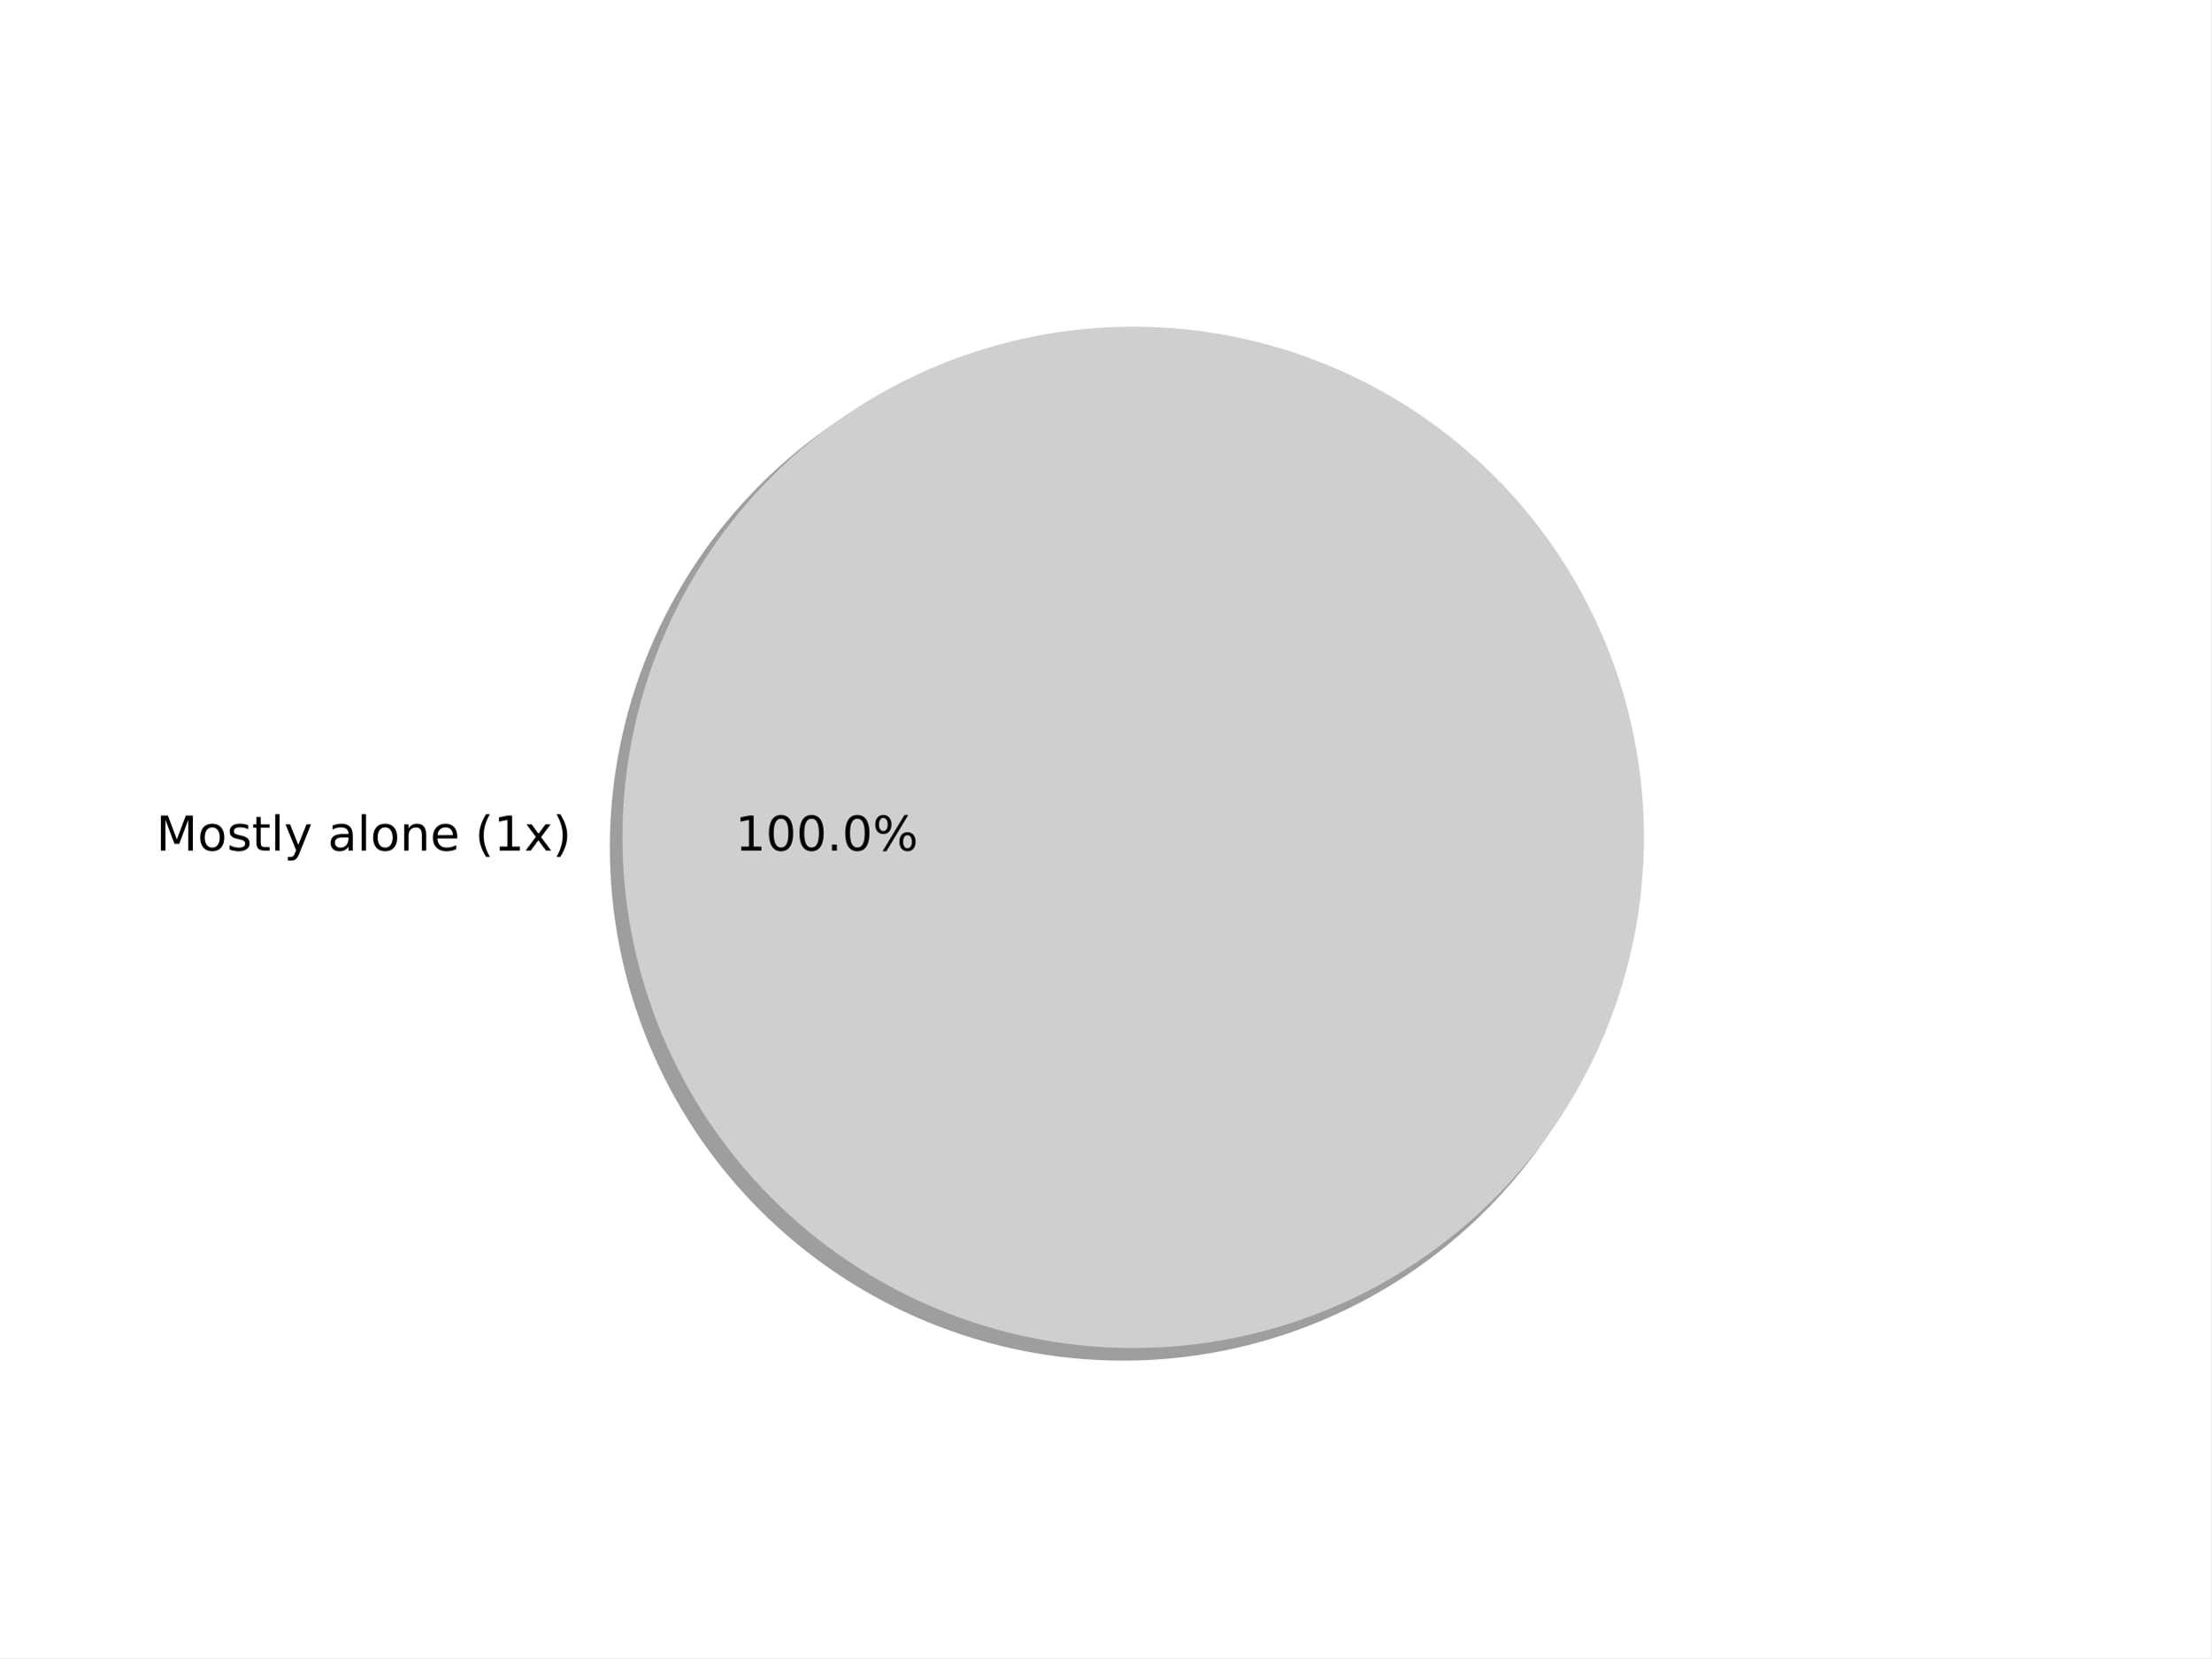
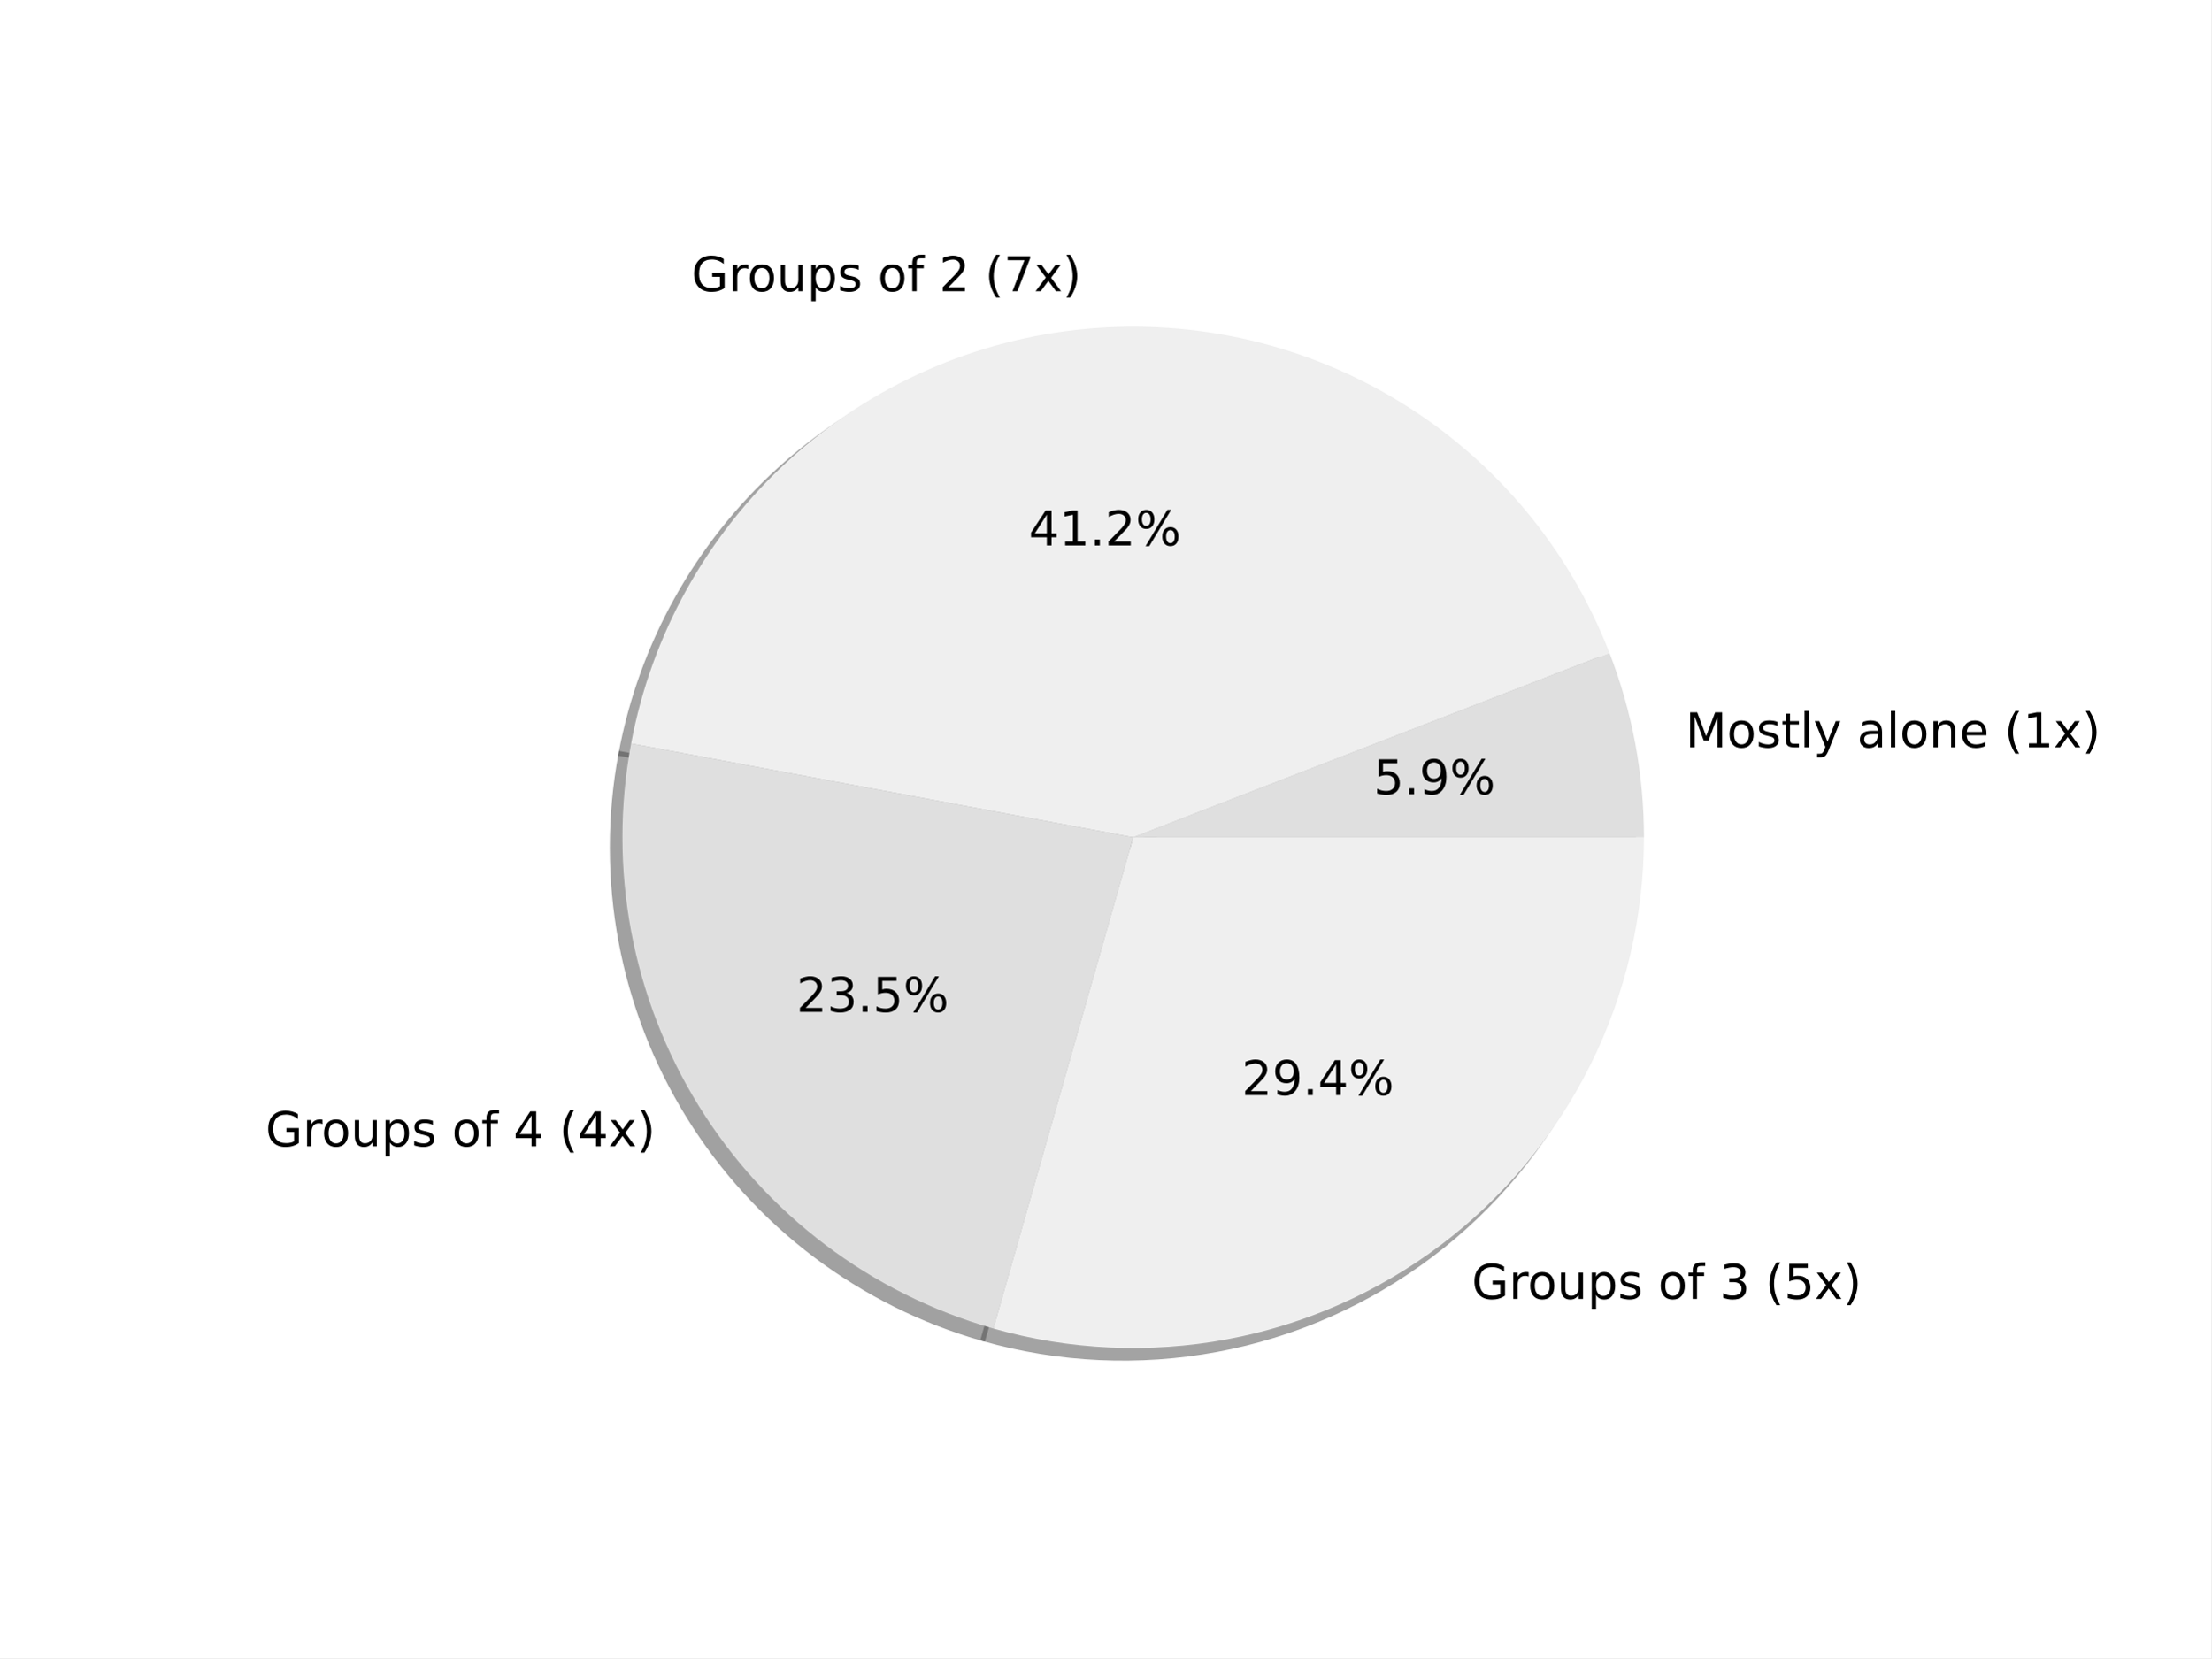
<svg xmlns="http://www.w3.org/2000/svg" xmlns:xlink="http://www.w3.org/1999/xlink" width="460.8pt" height="345.6pt" viewBox="0 0 460.8 345.6" version="1.1">
  <defs>
    <style type="text/css">*{stroke-linejoin: round; stroke-linecap: butt}</style>
  </defs>
  <g id="figure_1">
    <g id="patch_1">
      <path d="M 0 345.6  L 460.8 345.6  L 460.8 0  L 0 0  z " style="fill: #ffffff" />
    </g>
    <g id="axes_1">
      <g id="patch_2">
-         <path d="M 340.476 176.657  C 340.476 162.679 337.723 148.836 332.373 135.922  C 327.024 123.008 319.183 111.273 309.299 101.389  C 299.415 91.505 287.68 83.664 274.766 78.315  C 261.852 72.965 248.009 70.212 234.031 70.212  C 220.053 70.212 206.211 72.965 193.296 78.315  C 180.382 83.664 168.647 91.505 158.763 101.389  C 148.879 111.273 141.038 123.008 135.689 135.922  C 130.34 148.836 127.586 162.679 127.586 176.657  C 127.586 190.635 130.34 204.477 135.689 217.392  C 141.038 230.306 148.879 242.041 158.763 251.925  C 168.647 261.809 180.382 269.65 193.296 274.999  C 206.211 280.348 220.053 283.102 234.031 283.102  C 248.009 283.102 261.852 280.348 274.766 274.999  C 287.68 269.65 299.415 261.809 309.299 251.925  C 319.183 242.041 327.024 230.306 332.373 217.392  C 337.723 204.477 340.476 190.635 340.476 176.657  M 234.031 176.657  M 340.476 176.657  z " style="fill: #3e3e3e; opacity: 0.5; stroke: #3e3e3e; stroke-linejoin: miter" />
+         <path d="M 340.476 176.657  C 340.476 170.095 339.869 163.548 338.663 157.098  C 337.458 150.648 335.658 144.323 333.288 138.205  L 234.031 176.657  L 340.476 176.657  z " style="fill: #434343; opacity: 0.5; stroke: #434343; stroke-linejoin: miter" />
      </g>
      <g id="patch_3">
-         <path d="M 342.605 174.528  C 342.605 160.55 339.851 146.708 334.502 133.793  C 329.153 120.879 321.312 109.144 311.428 99.26  C 301.544 89.376 289.809 81.535 276.895 76.186  C 263.98 70.837 250.138 68.083 236.16 68.083  C 222.182 68.083 208.34 70.837 195.425 76.186  C 182.511 81.535 170.776 89.376 160.892 99.26  C 151.008 109.144 143.167 120.879 137.818 133.793  C 132.469 146.708 129.715 160.55 129.715 174.528  C 129.715 188.506 132.469 202.348 137.818 215.263  C 143.167 228.177 151.008 239.912 160.892 249.796  C 170.776 259.68 182.511 267.521 195.425 272.87  C 208.34 278.219 222.182 280.973 236.16 280.973  C 250.138 280.973 263.98 278.219 276.895 272.87  C 289.809 267.521 301.544 259.68 311.428 249.796  C 321.312 239.912 329.153 228.177 334.502 215.263  C 339.851 202.348 342.605 188.506 342.605 174.528  M 236.16 174.528  M 342.605 174.528  z " style="fill: #cfcfcf" />
+         <path d="M 333.288 138.205  C 324.926 116.62 309.748 98.341 290.067 86.156  C 270.387 73.97 247.258 68.53 224.21 70.666  C 201.161 72.802 179.426 82.399 162.32 97.993  C 145.213 113.588 133.652 134.344 129.399 157.098  L 234.031 176.657  L 333.288 138.205  z " style="fill: #484848; opacity: 0.5; stroke: #484848; stroke-linejoin: miter" />
+       </g>
+       <g id="patch_4">
+         <path d="M 129.399 157.098  C 124.525 183.169 129.568 210.143 143.53 232.693  C 157.492 255.243 179.391 271.78 204.901 279.038  L 234.031 176.657  L 129.399 157.098  z " style="fill: #434343; opacity: 0.5; stroke: #434343; stroke-linejoin: miter" />
+       </g>
+       <g id="patch_5">
+         <path d="M 204.901 279.038  C 220.738 283.544 237.406 284.315 253.59 281.289  C 269.775 278.264 285.039 271.524 298.178 261.602  C 311.318 251.679 321.978 238.842 329.317 224.103  C 336.656 209.365 340.476 193.122 340.476 176.657  L 234.031 176.657  L 204.901 279.038  z " style="fill: #484848; opacity: 0.5; stroke: #484848; stroke-linejoin: miter" />
+       </g>
+       <g id="patch_6">
+         <path d="M 342.605 174.528  C 342.605 167.966 341.998 161.419 340.792 154.969  C 339.587 148.519 337.787 142.194 335.417 136.076  L 236.16 174.528  L 342.605 174.528  z " style="fill: #dfdfdf" />
+       </g>
+       <g id="patch_7">
+         <path d="M 335.417 136.076  C 327.055 114.491 311.876 96.212 292.196 84.027  C 272.516 71.841 249.387 66.401 226.339 68.537  C 203.29 70.673 181.555 80.27 164.449 95.864  C 147.342 111.459 135.781 132.215 131.528 154.969  L 236.16 174.528  L 335.417 136.076  z " style="fill: #efefef" />
+       </g>
+       <g id="patch_8">
+         <path d="M 131.528 154.969  C 126.654 181.04 131.696 208.014 145.659 230.564  C 159.621 253.114 181.52 269.651 207.03 276.909  L 236.16 174.528  L 131.528 154.969  z " style="fill: #dfdfdf" />
+       </g>
+       <g id="patch_9">
+         <path d="M 207.03 276.909  C 222.866 281.415 239.535 282.186 255.719 279.16  C 271.904 276.135 287.168 269.395 300.307 259.473  C 313.447 249.55 324.106 236.713 331.445 221.975  C 338.785 207.236 342.605 190.993 342.605 174.528  L 236.16 174.528  L 207.03 276.909  z " style="fill: #efefef" />
      </g>
      <g id="matplotlib.axis_1" />
      <g id="matplotlib.axis_2" />
      <g id="text_1">
-         <g transform="translate(32.54103 177.2874)scale(0.1 -0.1)">
+         <g transform="translate(351.2556 155.7723)scale(0.1 -0.1)">
          <defs>
            <path id="DejaVuSans-4d" d="M 628 4666  L 1569 4666  L 2759 1491  L 3956 4666  L 4897 4666  L 4897 0  L 4281 0  L 4281 4097  L 3078 897  L 2444 897  L 1241 4097  L 1241 0  L 628 0  L 628 4666  z " transform="scale(0.015625)" />
            <path id="DejaVuSans-6f" d="M 1959 3097  Q 1497 3097 1228 2736  Q 959 2375 959 1747  Q 959 1119 1226 758  Q 1494 397 1959 397  Q 2419 397 2687 759  Q 2956 1122 2956 1747  Q 2956 2369 2687 2733  Q 2419 3097 1959 3097  z M 1959 3584  Q 2709 3584 3137 3096  Q 3566 2609 3566 1747  Q 3566 888 3137 398  Q 2709 -91 1959 -91  Q 1206 -91 779 398  Q 353 888 353 1747  Q 353 2609 779 3096  Q 1206 3584 1959 3584  z " transform="scale(0.015625)" />
            <path id="DejaVuSans-73" d="M 2834 3397  L 2834 2853  Q 2591 2978 2328 3040  Q 2066 3103 1784 3103  Q 1356 3103 1142 2972  Q 928 2841 928 2578  Q 928 2378 1081 2264  Q 1234 2150 1697 2047  L 1894 2003  Q 2506 1872 2764 1633  Q 3022 1394 3022 966  Q 3022 478 2636 193  Q 2250 -91 1575 -91  Q 1294 -91 989 -36  Q 684 19 347 128  L 347 722  Q 666 556 975 473  Q 1284 391 1588 391  Q 1994 391 2212 530  Q 2431 669 2431 922  Q 2431 1156 2273 1281  Q 2116 1406 1581 1522  L 1381 1569  Q 847 1681 609 1914  Q 372 2147 372 2553  Q 372 3047 722 3315  Q 1072 3584 1716 3584  Q 2034 3584 2315 3537  Q 2597 3491 2834 3397  z " transform="scale(0.015625)" />
            <path id="DejaVuSans-74" d="M 1172 4494  L 1172 3500  L 2356 3500  L 2356 3053  L 1172 3053  L 1172 1153  Q 1172 725 1289 603  Q 1406 481 1766 481  L 2356 481  L 2356 0  L 1766 0  Q 1100 0 847 248  Q 594 497 594 1153  L 594 3053  L 172 3053  L 172 3500  L 594 3500  L 594 4494  L 1172 4494  z " transform="scale(0.015625)" />
            <path id="DejaVuSans-6c" d="M 603 4863  L 1178 4863  L 1178 0  L 603 0  L 603 4863  z " transform="scale(0.015625)" />
            <path id="DejaVuSans-79" d="M 2059 -325  Q 1816 -950 1584 -1140  Q 1353 -1331 966 -1331  L 506 -1331  L 506 -850  L 844 -850  Q 1081 -850 1212 -737  Q 1344 -625 1503 -206  L 1606 56  L 191 3500  L 800 3500  L 1894 763  L 2988 3500  L 3597 3500  L 2059 -325  z " transform="scale(0.015625)" />
            <path id="DejaVuSans-20" transform="scale(0.015625)" />
            <path id="DejaVuSans-61" d="M 2194 1759  Q 1497 1759 1228 1600  Q 959 1441 959 1056  Q 959 750 1161 570  Q 1363 391 1709 391  Q 2188 391 2477 730  Q 2766 1069 2766 1631  L 2766 1759  L 2194 1759  z M 3341 1997  L 3341 0  L 2766 0  L 2766 531  Q 2569 213 2275 61  Q 1981 -91 1556 -91  Q 1019 -91 701 211  Q 384 513 384 1019  Q 384 1609 779 1909  Q 1175 2209 1959 2209  L 2766 2209  L 2766 2266  Q 2766 2663 2505 2880  Q 2244 3097 1772 3097  Q 1472 3097 1187 3025  Q 903 2953 641 2809  L 641 3341  Q 956 3463 1253 3523  Q 1550 3584 1831 3584  Q 2591 3584 2966 3190  Q 3341 2797 3341 1997  z " transform="scale(0.015625)" />
            <path id="DejaVuSans-6e" d="M 3513 2113  L 3513 0  L 2938 0  L 2938 2094  Q 2938 2591 2744 2837  Q 2550 3084 2163 3084  Q 1697 3084 1428 2787  Q 1159 2491 1159 1978  L 1159 0  L 581 0  L 581 3500  L 1159 3500  L 1159 2956  Q 1366 3272 1645 3428  Q 1925 3584 2291 3584  Q 2894 3584 3203 3211  Q 3513 2838 3513 2113  z " transform="scale(0.015625)" />
            <path id="DejaVuSans-65" d="M 3597 1894  L 3597 1613  L 953 1613  Q 991 1019 1311 708  Q 1631 397 2203 397  Q 2534 397 2845 478  Q 3156 559 3463 722  L 3463 178  Q 3153 47 2828 -22  Q 2503 -91 2169 -91  Q 1331 -91 842 396  Q 353 884 353 1716  Q 353 2575 817 3079  Q 1281 3584 2069 3584  Q 2775 3584 3186 3129  Q 3597 2675 3597 1894  z M 3022 2063  Q 3016 2534 2758 2815  Q 2500 3097 2075 3097  Q 1594 3097 1305 2825  Q 1016 2553 972 2059  L 3022 2063  z " transform="scale(0.015625)" />
            <path id="DejaVuSans-28" d="M 1984 4856  Q 1566 4138 1362 3434  Q 1159 2731 1159 2009  Q 1159 1288 1364 580  Q 1569 -128 1984 -844  L 1484 -844  Q 1016 -109 783 600  Q 550 1309 550 2009  Q 550 2706 781 3412  Q 1013 4119 1484 4856  L 1984 4856  z " transform="scale(0.015625)" />
            <path id="DejaVuSans-31" d="M 794 531  L 1825 531  L 1825 4091  L 703 3866  L 703 4441  L 1819 4666  L 2450 4666  L 2450 531  L 3481 531  L 3481 0  L 794 0  L 794 531  z " transform="scale(0.015625)" />
            <path id="DejaVuSans-78" d="M 3513 3500  L 2247 1797  L 3578 0  L 2900 0  L 1881 1375  L 863 0  L 184 0  L 1544 1831  L 300 3500  L 978 3500  L 1906 2253  L 2834 3500  L 3513 3500  z " transform="scale(0.015625)" />
            <path id="DejaVuSans-29" d="M 513 4856  L 1013 4856  Q 1481 4119 1714 3412  Q 1947 2706 1947 2009  Q 1947 1309 1714 600  Q 1481 -109 1013 -844  L 513 -844  Q 928 -128 1133 580  Q 1338 1288 1338 2009  Q 1338 2731 1133 3434  Q 928 4138 513 4856  z " transform="scale(0.015625)" />
          </defs>
          <use xlink:href="#DejaVuSans-4d" />
          <use xlink:href="#DejaVuSans-6f" x="86.279" />
          <use xlink:href="#DejaVuSans-73" x="147.461" />
          <use xlink:href="#DejaVuSans-74" x="199.561" />
          <use xlink:href="#DejaVuSans-6c" x="238.77" />
          <use xlink:href="#DejaVuSans-79" x="266.553" />
          <use xlink:href="#DejaVuSans-20" x="325.732" />
          <use xlink:href="#DejaVuSans-61" x="357.52" />
          <use xlink:href="#DejaVuSans-6c" x="418.799" />
          <use xlink:href="#DejaVuSans-6f" x="446.582" />
          <use xlink:href="#DejaVuSans-6e" x="507.764" />
          <use xlink:href="#DejaVuSans-65" x="571.143" />
          <use xlink:href="#DejaVuSans-20" x="632.666" />
          <use xlink:href="#DejaVuSans-28" x="664.453" />
          <use xlink:href="#DejaVuSans-31" x="703.467" />
          <use xlink:href="#DejaVuSans-78" x="767.09" />
          <use xlink:href="#DejaVuSans-29" x="826.27" />
        </g>
      </g>
      <g id="text_2">
-         <g transform="translate(153.2283 177.2874)scale(0.1 -0.1)">
+         <g transform="translate(286.2371 165.5519)scale(0.1 -0.1)">
          <defs>
-             <path id="DejaVuSans-30" d="M 2034 4250  Q 1547 4250 1301 3770  Q 1056 3291 1056 2328  Q 1056 1369 1301 889  Q 1547 409 2034 409  Q 2525 409 2770 889  Q 3016 1369 3016 2328  Q 3016 3291 2770 3770  Q 2525 4250 2034 4250  z M 2034 4750  Q 2819 4750 3233 4129  Q 3647 3509 3647 2328  Q 3647 1150 3233 529  Q 2819 -91 2034 -91  Q 1250 -91 836 529  Q 422 1150 422 2328  Q 422 3509 836 4129  Q 1250 4750 2034 4750  z " transform="scale(0.015625)" />
+             <path id="DejaVuSans-35" d="M 691 4666  L 3169 4666  L 3169 4134  L 1269 4134  L 1269 2991  Q 1406 3038 1543 3061  Q 1681 3084 1819 3084  Q 2600 3084 3056 2656  Q 3513 2228 3513 1497  Q 3513 744 3044 326  Q 2575 -91 1722 -91  Q 1428 -91 1123 -41  Q 819 9 494 109  L 494 744  Q 775 591 1075 516  Q 1375 441 1709 441  Q 2250 441 2565 725  Q 2881 1009 2881 1497  Q 2881 1984 2565 2268  Q 2250 2553 1709 2553  Q 1456 2553 1204 2497  Q 953 2441 691 2322  L 691 4666  z " transform="scale(0.015625)" />
            <path id="DejaVuSans-2e" d="M 684 794  L 1344 794  L 1344 0  L 684 0  L 684 794  z " transform="scale(0.015625)" />
+             <path id="DejaVuSans-39" d="M 703 97  L 703 672  Q 941 559 1184 500  Q 1428 441 1663 441  Q 2288 441 2617 861  Q 2947 1281 2994 2138  Q 2813 1869 2534 1725  Q 2256 1581 1919 1581  Q 1219 1581 811 2004  Q 403 2428 403 3163  Q 403 3881 828 4315  Q 1253 4750 1959 4750  Q 2769 4750 3195 4129  Q 3622 3509 3622 2328  Q 3622 1225 3098 567  Q 2575 -91 1691 -91  Q 1453 -91 1209 -44  Q 966 3 703 97  z M 1959 2075  Q 2384 2075 2632 2365  Q 2881 2656 2881 3163  Q 2881 3666 2632 3958  Q 2384 4250 1959 4250  Q 1534 4250 1286 3958  Q 1038 3666 1038 3163  Q 1038 2656 1286 2365  Q 1534 2075 1959 2075  z " transform="scale(0.015625)" />
            <path id="DejaVuSans-25" d="M 4653 2053  Q 4381 2053 4226 1822  Q 4072 1591 4072 1178  Q 4072 772 4226 539  Q 4381 306 4653 306  Q 4919 306 5073 539  Q 5228 772 5228 1178  Q 5228 1588 5073 1820  Q 4919 2053 4653 2053  z M 4653 2450  Q 5147 2450 5437 2106  Q 5728 1763 5728 1178  Q 5728 594 5436 251  Q 5144 -91 4653 -91  Q 4153 -91 3862 251  Q 3572 594 3572 1178  Q 3572 1766 3864 2108  Q 4156 2450 4653 2450  z M 1428 4353  Q 1159 4353 1004 4120  Q 850 3888 850 3481  Q 850 3069 1003 2837  Q 1156 2606 1428 2606  Q 1700 2606 1854 2837  Q 2009 3069 2009 3481  Q 2009 3884 1853 4118  Q 1697 4353 1428 4353  z M 4250 4750  L 4750 4750  L 1831 -91  L 1331 -91  L 4250 4750  z M 1428 4750  Q 1922 4750 2215 4408  Q 2509 4066 2509 3481  Q 2509 2891 2217 2550  Q 1925 2209 1428 2209  Q 931 2209 642 2551  Q 353 2894 353 3481  Q 353 4063 643 4406  Q 934 4750 1428 4750  z " transform="scale(0.015625)" />
          </defs>
-           <use xlink:href="#DejaVuSans-31" />
-           <use xlink:href="#DejaVuSans-30" x="63.623" />
-           <use xlink:href="#DejaVuSans-30" x="127.246" />
-           <use xlink:href="#DejaVuSans-2e" x="190.869" />
-           <use xlink:href="#DejaVuSans-30" x="222.656" />
-           <use xlink:href="#DejaVuSans-25" x="286.279" />
+           <use xlink:href="#DejaVuSans-35" />
+           <use xlink:href="#DejaVuSans-2e" x="63.623" />
+           <use xlink:href="#DejaVuSans-39" x="95.41" />
+           <use xlink:href="#DejaVuSans-25" x="159.033" />
+         </g>
+       </g>
+       <g id="text_3">
+         <g transform="translate(144.0876 60.69758)scale(0.1 -0.1)">
+           <defs>
+             <path id="DejaVuSans-47" d="M 3809 666  L 3809 1919  L 2778 1919  L 2778 2438  L 4434 2438  L 4434 434  Q 4069 175 3628 42  Q 3188 -91 2688 -91  Q 1594 -91 976 548  Q 359 1188 359 2328  Q 359 3472 976 4111  Q 1594 4750 2688 4750  Q 3144 4750 3555 4637  Q 3966 4525 4313 4306  L 4313 3634  Q 3963 3931 3569 4081  Q 3175 4231 2741 4231  Q 1884 4231 1454 3753  Q 1025 3275 1025 2328  Q 1025 1384 1454 906  Q 1884 428 2741 428  Q 3075 428 3337 486  Q 3600 544 3809 666  z " transform="scale(0.015625)" />
+             <path id="DejaVuSans-72" d="M 2631 2963  Q 2534 3019 2420 3045  Q 2306 3072 2169 3072  Q 1681 3072 1420 2755  Q 1159 2438 1159 1844  L 1159 0  L 581 0  L 581 3500  L 1159 3500  L 1159 2956  Q 1341 3275 1631 3429  Q 1922 3584 2338 3584  Q 2397 3584 2469 3576  Q 2541 3569 2628 3553  L 2631 2963  z " transform="scale(0.015625)" />
+             <path id="DejaVuSans-75" d="M 544 1381  L 544 3500  L 1119 3500  L 1119 1403  Q 1119 906 1312 657  Q 1506 409 1894 409  Q 2359 409 2629 706  Q 2900 1003 2900 1516  L 2900 3500  L 3475 3500  L 3475 0  L 2900 0  L 2900 538  Q 2691 219 2414 64  Q 2138 -91 1772 -91  Q 1169 -91 856 284  Q 544 659 544 1381  z M 1991 3584  L 1991 3584  z " transform="scale(0.015625)" />
+             <path id="DejaVuSans-70" d="M 1159 525  L 1159 -1331  L 581 -1331  L 581 3500  L 1159 3500  L 1159 2969  Q 1341 3281 1617 3432  Q 1894 3584 2278 3584  Q 2916 3584 3314 3078  Q 3713 2572 3713 1747  Q 3713 922 3314 415  Q 2916 -91 2278 -91  Q 1894 -91 1617 61  Q 1341 213 1159 525  z M 3116 1747  Q 3116 2381 2855 2742  Q 2594 3103 2138 3103  Q 1681 3103 1420 2742  Q 1159 2381 1159 1747  Q 1159 1113 1420 752  Q 1681 391 2138 391  Q 2594 391 2855 752  Q 3116 1113 3116 1747  z " transform="scale(0.015625)" />
+             <path id="DejaVuSans-66" d="M 2375 4863  L 2375 4384  L 1825 4384  Q 1516 4384 1395 4259  Q 1275 4134 1275 3809  L 1275 3500  L 2222 3500  L 2222 3053  L 1275 3053  L 1275 0  L 697 0  L 697 3053  L 147 3053  L 147 3500  L 697 3500  L 697 3744  Q 697 4328 969 4595  Q 1241 4863 1831 4863  L 2375 4863  z " transform="scale(0.015625)" />
+             <path id="DejaVuSans-32" d="M 1228 531  L 3431 531  L 3431 0  L 469 0  L 469 531  Q 828 903 1448 1529  Q 2069 2156 2228 2338  Q 2531 2678 2651 2914  Q 2772 3150 2772 3378  Q 2772 3750 2511 3984  Q 2250 4219 1831 4219  Q 1534 4219 1204 4116  Q 875 4013 500 3803  L 500 4441  Q 881 4594 1212 4672  Q 1544 4750 1819 4750  Q 2544 4750 2975 4387  Q 3406 4025 3406 3419  Q 3406 3131 3298 2873  Q 3191 2616 2906 2266  Q 2828 2175 2409 1742  Q 1991 1309 1228 531  z " transform="scale(0.015625)" />
+             <path id="DejaVuSans-37" d="M 525 4666  L 3525 4666  L 3525 4397  L 1831 0  L 1172 0  L 2766 4134  L 525 4134  L 525 4666  z " transform="scale(0.015625)" />
+           </defs>
+           <use xlink:href="#DejaVuSans-47" />
+           <use xlink:href="#DejaVuSans-72" x="77.49" />
+           <use xlink:href="#DejaVuSans-6f" x="116.354" />
+           <use xlink:href="#DejaVuSans-75" x="177.535" />
+           <use xlink:href="#DejaVuSans-70" x="240.914" />
+           <use xlink:href="#DejaVuSans-73" x="304.391" />
+           <use xlink:href="#DejaVuSans-20" x="356.49" />
+           <use xlink:href="#DejaVuSans-6f" x="388.277" />
+           <use xlink:href="#DejaVuSans-66" x="449.459" />
+           <use xlink:href="#DejaVuSans-20" x="484.664" />
+           <use xlink:href="#DejaVuSans-32" x="516.451" />
+           <use xlink:href="#DejaVuSans-20" x="580.074" />
+           <use xlink:href="#DejaVuSans-28" x="611.861" />
+           <use xlink:href="#DejaVuSans-37" x="650.875" />
+           <use xlink:href="#DejaVuSans-78" x="714.498" />
+           <use xlink:href="#DejaVuSans-29" x="773.678" />
+         </g>
+       </g>
+       <g id="text_4">
+         <g transform="translate(214.3835 113.6929)scale(0.1 -0.1)">
+           <defs>
+             <path id="DejaVuSans-34" d="M 2419 4116  L 825 1625  L 2419 1625  L 2419 4116  z M 2253 4666  L 3047 4666  L 3047 1625  L 3713 1625  L 3713 1100  L 3047 1100  L 3047 0  L 2419 0  L 2419 1100  L 313 1100  L 313 1709  L 2253 4666  z " transform="scale(0.015625)" />
+           </defs>
+           <use xlink:href="#DejaVuSans-34" />
+           <use xlink:href="#DejaVuSans-31" x="63.623" />
+           <use xlink:href="#DejaVuSans-2e" x="127.246" />
+           <use xlink:href="#DejaVuSans-32" x="159.033" />
+           <use xlink:href="#DejaVuSans-25" x="222.656" />
+         </g>
+       </g>
+       <g id="text_5">
+         <g transform="translate(55.33994 238.9269)scale(0.1 -0.1)">
+           <use xlink:href="#DejaVuSans-47" />
+           <use xlink:href="#DejaVuSans-72" x="77.49" />
+           <use xlink:href="#DejaVuSans-6f" x="116.354" />
+           <use xlink:href="#DejaVuSans-75" x="177.535" />
+           <use xlink:href="#DejaVuSans-70" x="240.914" />
+           <use xlink:href="#DejaVuSans-73" x="304.391" />
+           <use xlink:href="#DejaVuSans-20" x="356.49" />
+           <use xlink:href="#DejaVuSans-6f" x="388.277" />
+           <use xlink:href="#DejaVuSans-66" x="449.459" />
+           <use xlink:href="#DejaVuSans-20" x="484.664" />
+           <use xlink:href="#DejaVuSans-34" x="516.451" />
+           <use xlink:href="#DejaVuSans-20" x="580.074" />
+           <use xlink:href="#DejaVuSans-28" x="611.861" />
+           <use xlink:href="#DejaVuSans-34" x="650.875" />
+           <use xlink:href="#DejaVuSans-78" x="714.498" />
+           <use xlink:href="#DejaVuSans-29" x="773.678" />
+         </g>
+       </g>
+       <g id="text_6">
+         <g transform="translate(165.9757 210.909)scale(0.1 -0.1)">
+           <defs>
+             <path id="DejaVuSans-33" d="M 2597 2516  Q 3050 2419 3304 2112  Q 3559 1806 3559 1356  Q 3559 666 3084 287  Q 2609 -91 1734 -91  Q 1441 -91 1130 -33  Q 819 25 488 141  L 488 750  Q 750 597 1062 519  Q 1375 441 1716 441  Q 2309 441 2620 675  Q 2931 909 2931 1356  Q 2931 1769 2642 2001  Q 2353 2234 1838 2234  L 1294 2234  L 1294 2753  L 1863 2753  Q 2328 2753 2575 2939  Q 2822 3125 2822 3475  Q 2822 3834 2567 4026  Q 2313 4219 1838 4219  Q 1578 4219 1281 4162  Q 984 4106 628 3988  L 628 4550  Q 988 4650 1302 4700  Q 1616 4750 1894 4750  Q 2613 4750 3031 4423  Q 3450 4097 3450 3541  Q 3450 3153 3228 2886  Q 3006 2619 2597 2516  z " transform="scale(0.015625)" />
+           </defs>
+           <use xlink:href="#DejaVuSans-32" />
+           <use xlink:href="#DejaVuSans-33" x="63.623" />
+           <use xlink:href="#DejaVuSans-2e" x="127.246" />
+           <use xlink:href="#DejaVuSans-35" x="159.033" />
+           <use xlink:href="#DejaVuSans-25" x="222.656" />
+         </g>
+       </g>
+       <g id="text_7">
+         <g transform="translate(306.7221 270.7266)scale(0.1 -0.1)">
+           <use xlink:href="#DejaVuSans-47" />
+           <use xlink:href="#DejaVuSans-72" x="77.49" />
+           <use xlink:href="#DejaVuSans-6f" x="116.354" />
+           <use xlink:href="#DejaVuSans-75" x="177.535" />
+           <use xlink:href="#DejaVuSans-70" x="240.914" />
+           <use xlink:href="#DejaVuSans-73" x="304.391" />
+           <use xlink:href="#DejaVuSans-20" x="356.49" />
+           <use xlink:href="#DejaVuSans-6f" x="388.277" />
+           <use xlink:href="#DejaVuSans-66" x="449.459" />
+           <use xlink:href="#DejaVuSans-20" x="484.664" />
+           <use xlink:href="#DejaVuSans-33" x="516.451" />
+           <use xlink:href="#DejaVuSans-20" x="580.074" />
+           <use xlink:href="#DejaVuSans-28" x="611.861" />
+           <use xlink:href="#DejaVuSans-35" x="650.875" />
+           <use xlink:href="#DejaVuSans-78" x="714.498" />
+           <use xlink:href="#DejaVuSans-29" x="773.678" />
+         </g>
+       </g>
+       <g id="text_8">
+         <g transform="translate(258.7648 228.2542)scale(0.1 -0.1)">
+           <use xlink:href="#DejaVuSans-32" />
+           <use xlink:href="#DejaVuSans-39" x="63.623" />
+           <use xlink:href="#DejaVuSans-2e" x="127.246" />
+           <use xlink:href="#DejaVuSans-34" x="159.033" />
+           <use xlink:href="#DejaVuSans-25" x="222.656" />
        </g>
      </g>
    </g>
  </g>
</svg>
